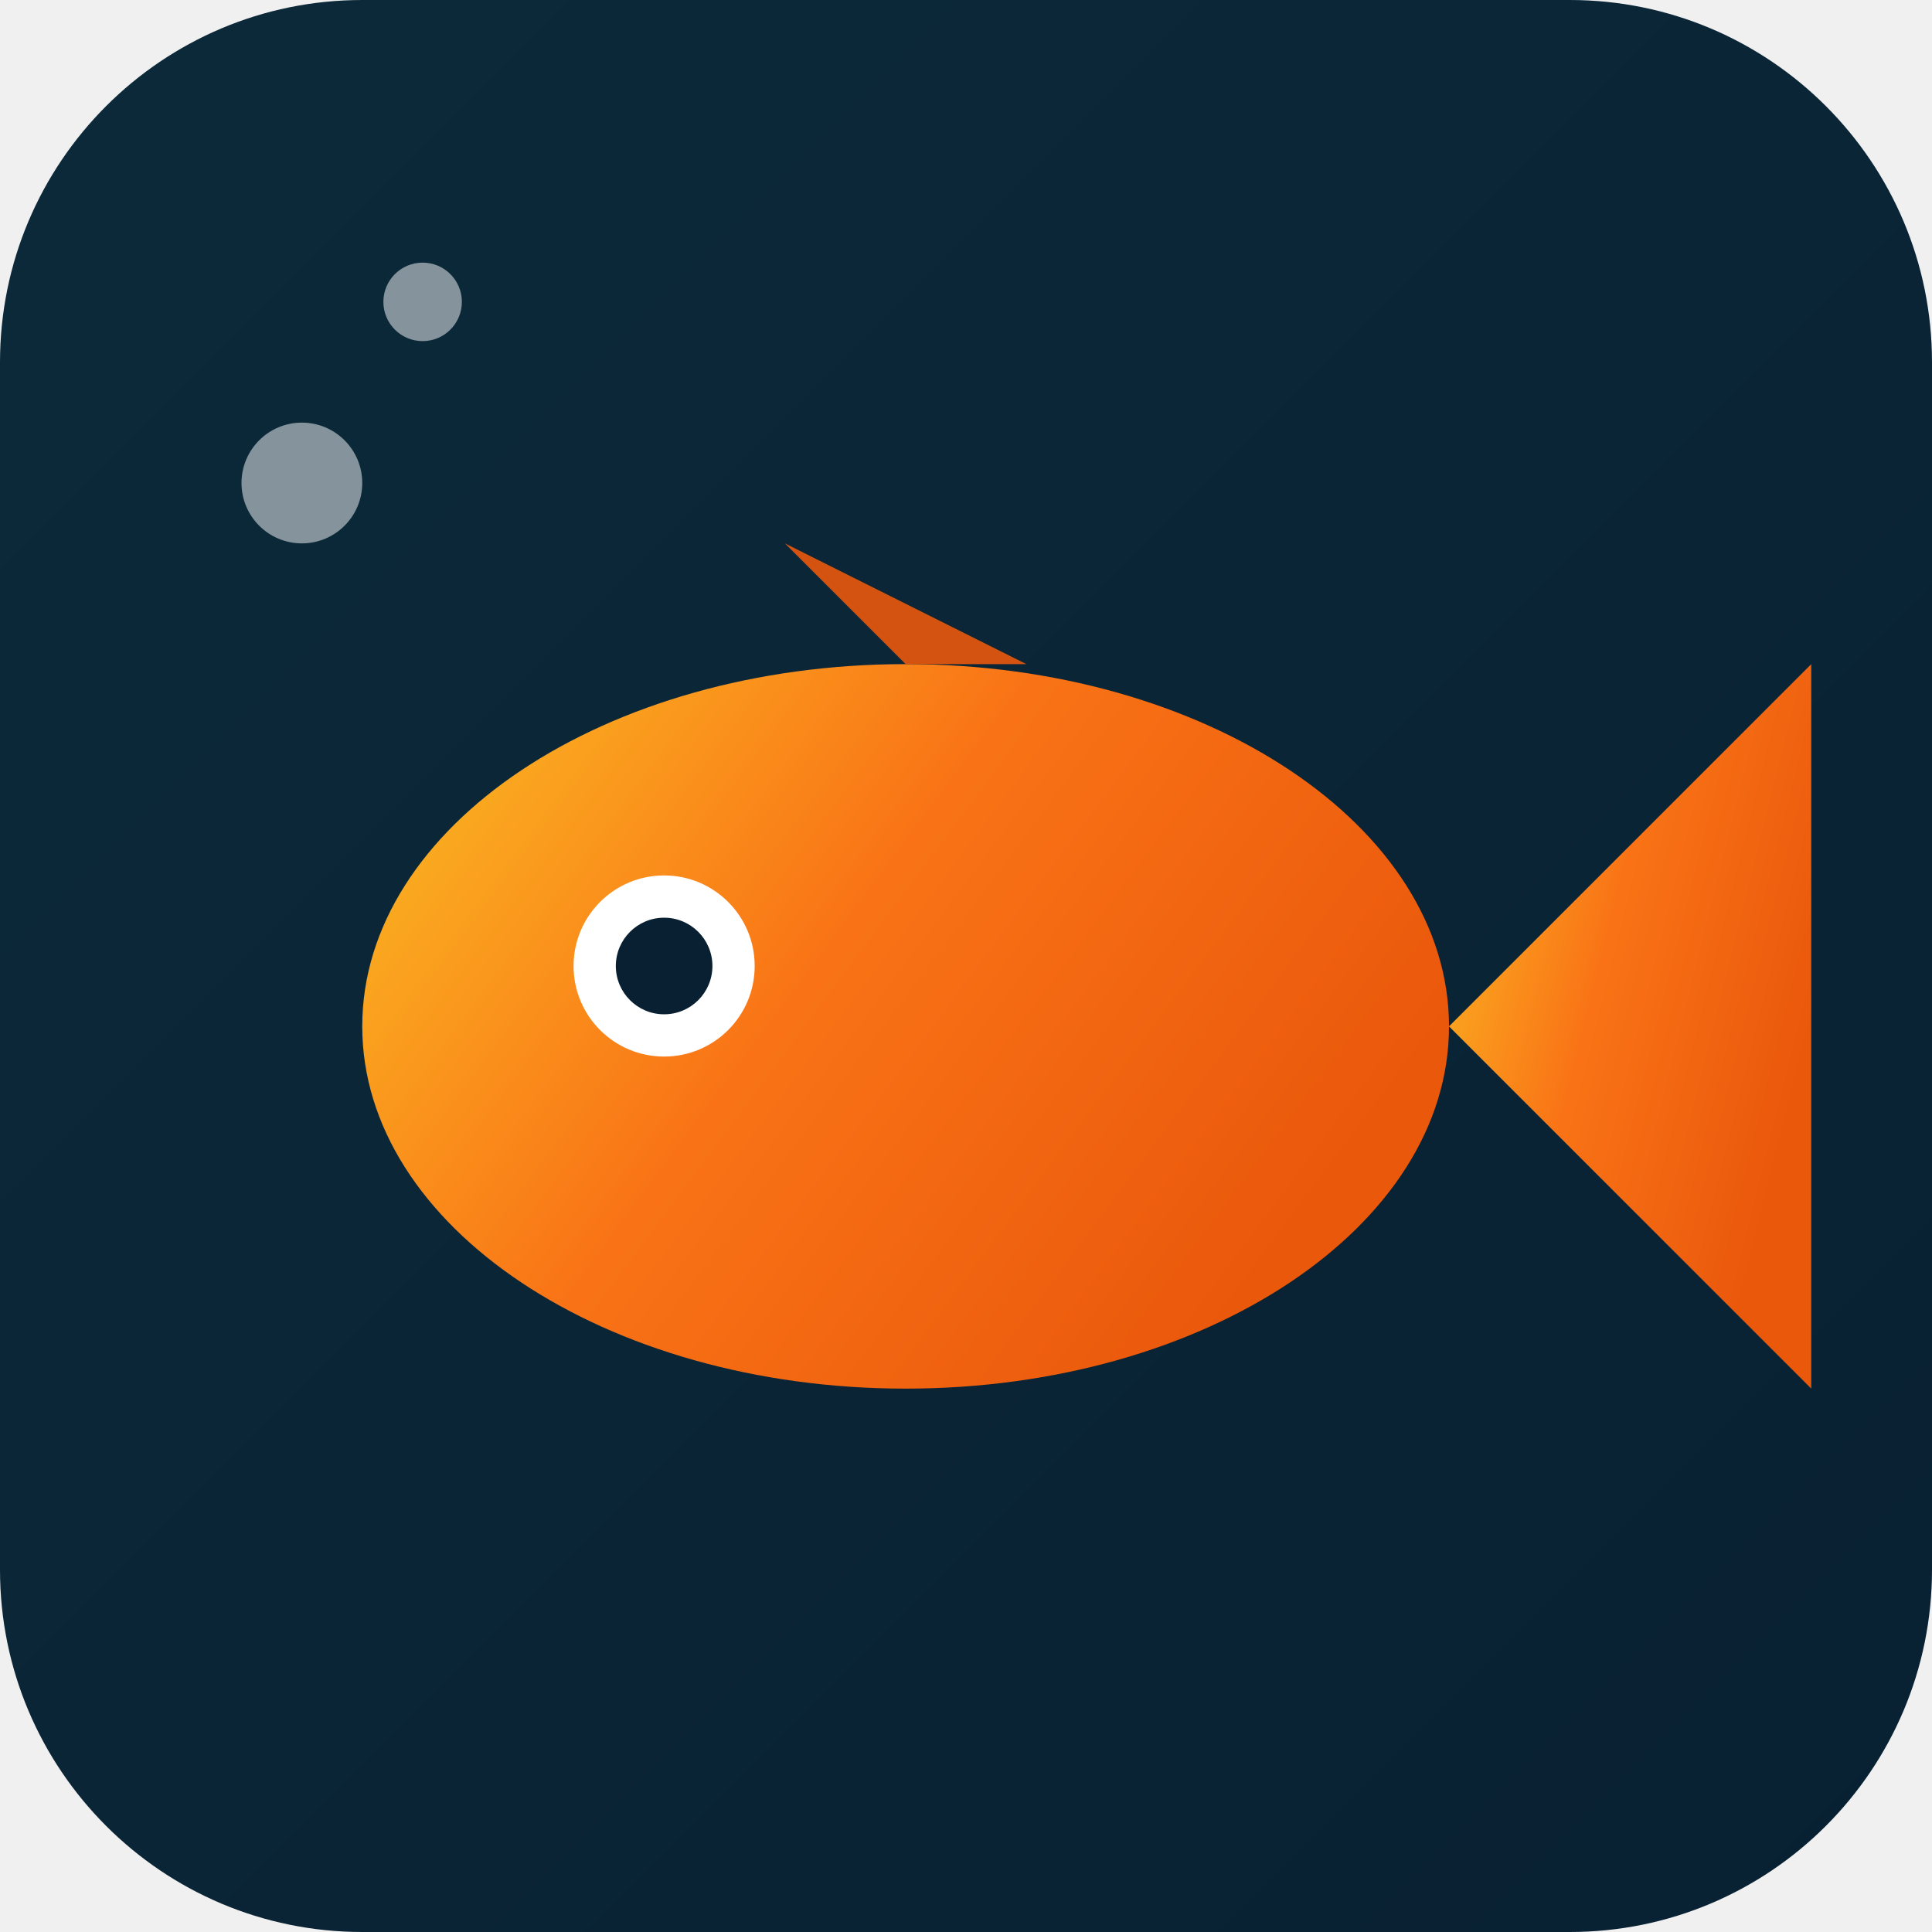
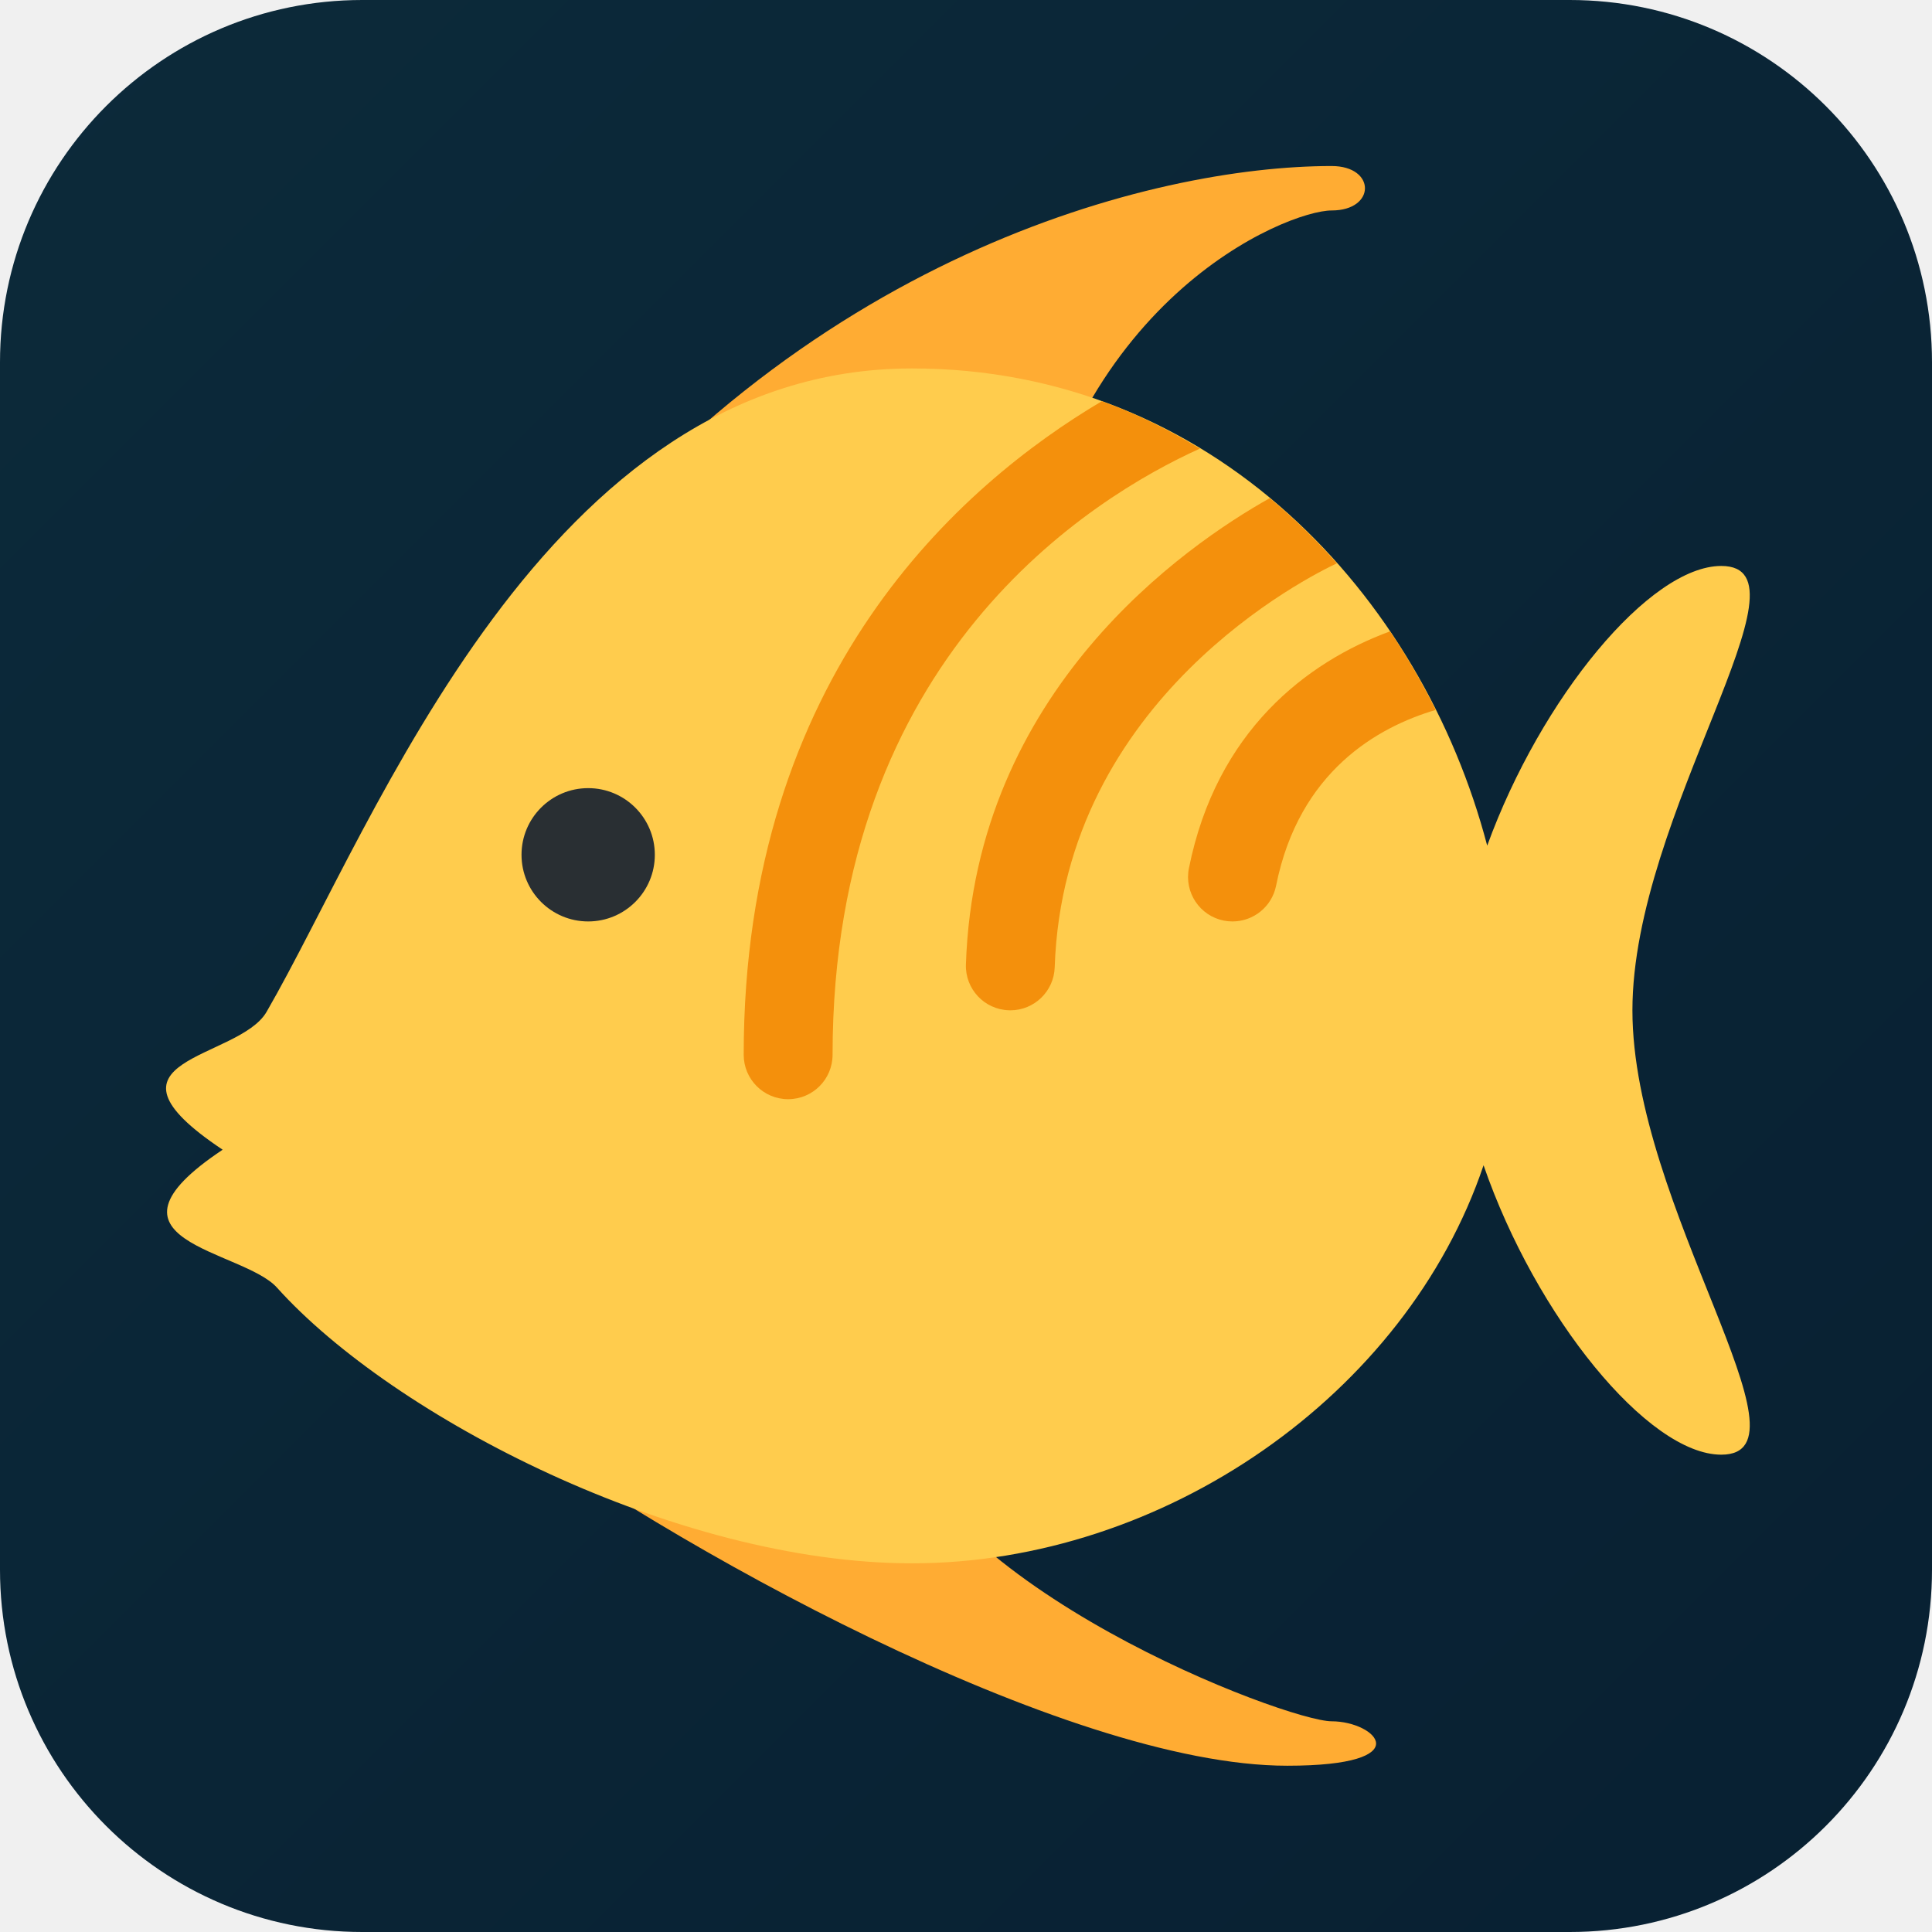
<svg xmlns="http://www.w3.org/2000/svg" viewBox="0 0 64 64">
  <defs>
    <linearGradient id="bg" x1="0" y1="0" x2="1" y2="1">
      <stop offset="0" stop-color="#0c2a3a" />
      <stop offset="1" stop-color="#082032" />
    </linearGradient>
-     <linearGradient id="fish" x1="0" y1="0" x2="1" y2="0.5">
-       <stop offset="0" stop-color="#fbbf24" />
-       <stop offset="0.5" stop-color="#f97316" />
-       <stop offset="1" stop-color="#ea580c" />
-     </linearGradient>
  </defs>
  <rect x="0" y="0" width="64" height="64" rx="12" fill="url(#bg)" />
-   <ellipse cx="30" cy="34" rx="18" ry="12" fill="url(#fish)" />
-   <path d="M48 34 L60 22 L60 46 Z" fill="url(#fish)" />
-   <circle cx="22" cy="32" r="3" fill="#ffffff" />
-   <circle cx="22" cy="32" r="1.6" fill="#082032" />
-   <path d="M30 22 L26 18 L34 22 Z" fill="#ea580c" opacity="0.9" />
-   <circle cx="10" cy="16" r="2" fill="#ffffff" opacity="0.5" />
-   <circle cx="14" cy="10" r="1.3" fill="#ffffff" opacity="0.5" />
+   <g transform="translate(5.5,5.5) scale(1.472)">
+     <path fill="#FFAC33" d="M8.231 10c6-8 14-10 18-10 1 0 1 1 0 1s-6 2-7 9-11 0-11 0zm-1 18c4 3 13 8 18 8 3 0 2-1 1-1s-9-3-10-7-9 0-9 0z" />
+     <path fill="#FFCC4D" d="M35 9c-1.611 0-4.059 2.972-5.268 6.294-1.475-5.62-6.166-10.739-12.945-10.739-8.273 0-12.061 10.216-14.524 14.479-.629 1.091-4.091 1.034-.989 3.103-3.103 2.068.449 2.243 1.222 3.103 2.625 2.92 8.997 6.205 14.291 6.205 5.655 0 11.12-3.786 12.863-8.958C30.828 25.896 33.353 29 35 29c2.209 0-2-5.582-2-10s4.209-10 2-10z" />
+     <g fill="#F4900C">
+       <path d="M18.001 17.967c-.019.552.414 1.015.966 1.032l.034.001c.536 0 .98-.426.998-.967.201-6.065 5.758-8.816 6.35-9.092-.466-.525-.968-1.018-1.51-1.467-1.885 1.057-6.634 4.323-6.838 10.493zm5.018-2.163c-.108.542.243 1.068.784 1.177.067.013.132.019.198.019.467 0 .885-.329.98-.804.516-2.581 2.296-3.574 3.592-3.956-.305-.609-.645-1.202-1.028-1.768-1.877.691-3.908 2.246-4.526 5.332z" />
+       <path d="M13 20c0 .553.448 1 1 1s1-.447 1-1c0-8.97 5.841-12.544 8.266-13.641-.693-.419-1.424-.785-2.205-1.067C17.888 7.169 13 11.446 13 20z" />
+     </g>
+     <circle fill="#292F33" cx="9.5" cy="15.5" r="1.5" />
+   </g>
</svg>
